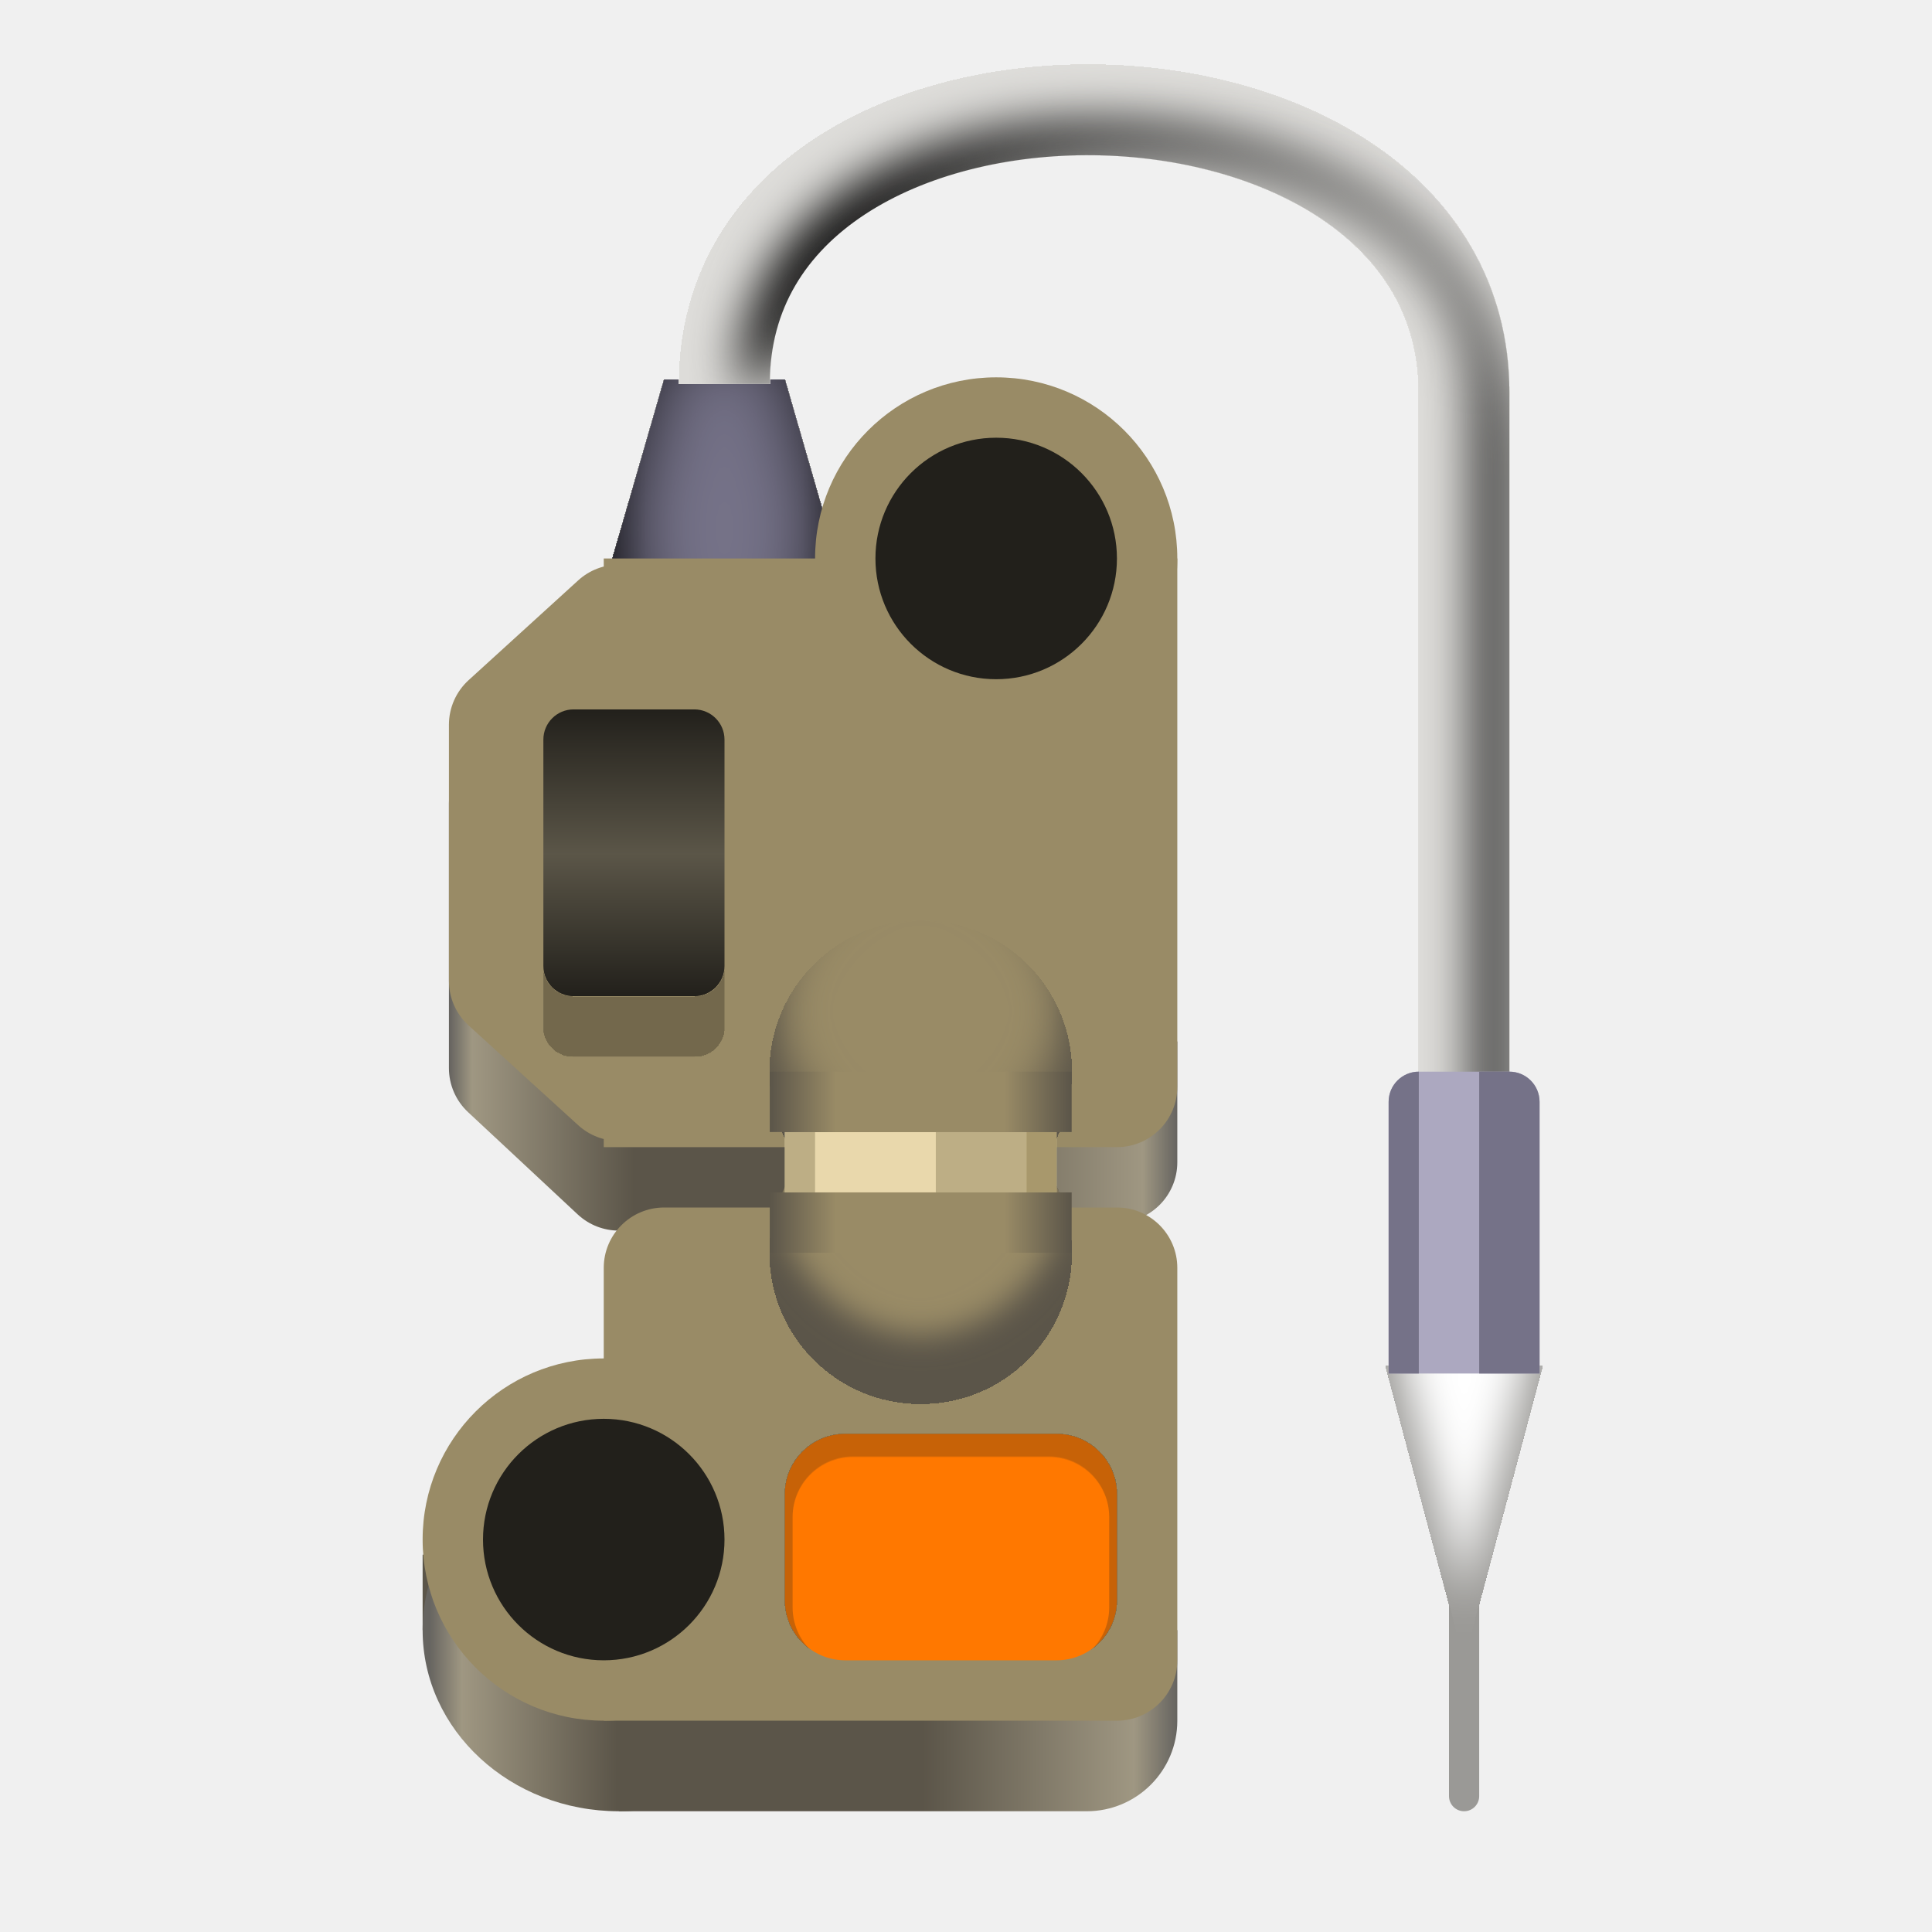
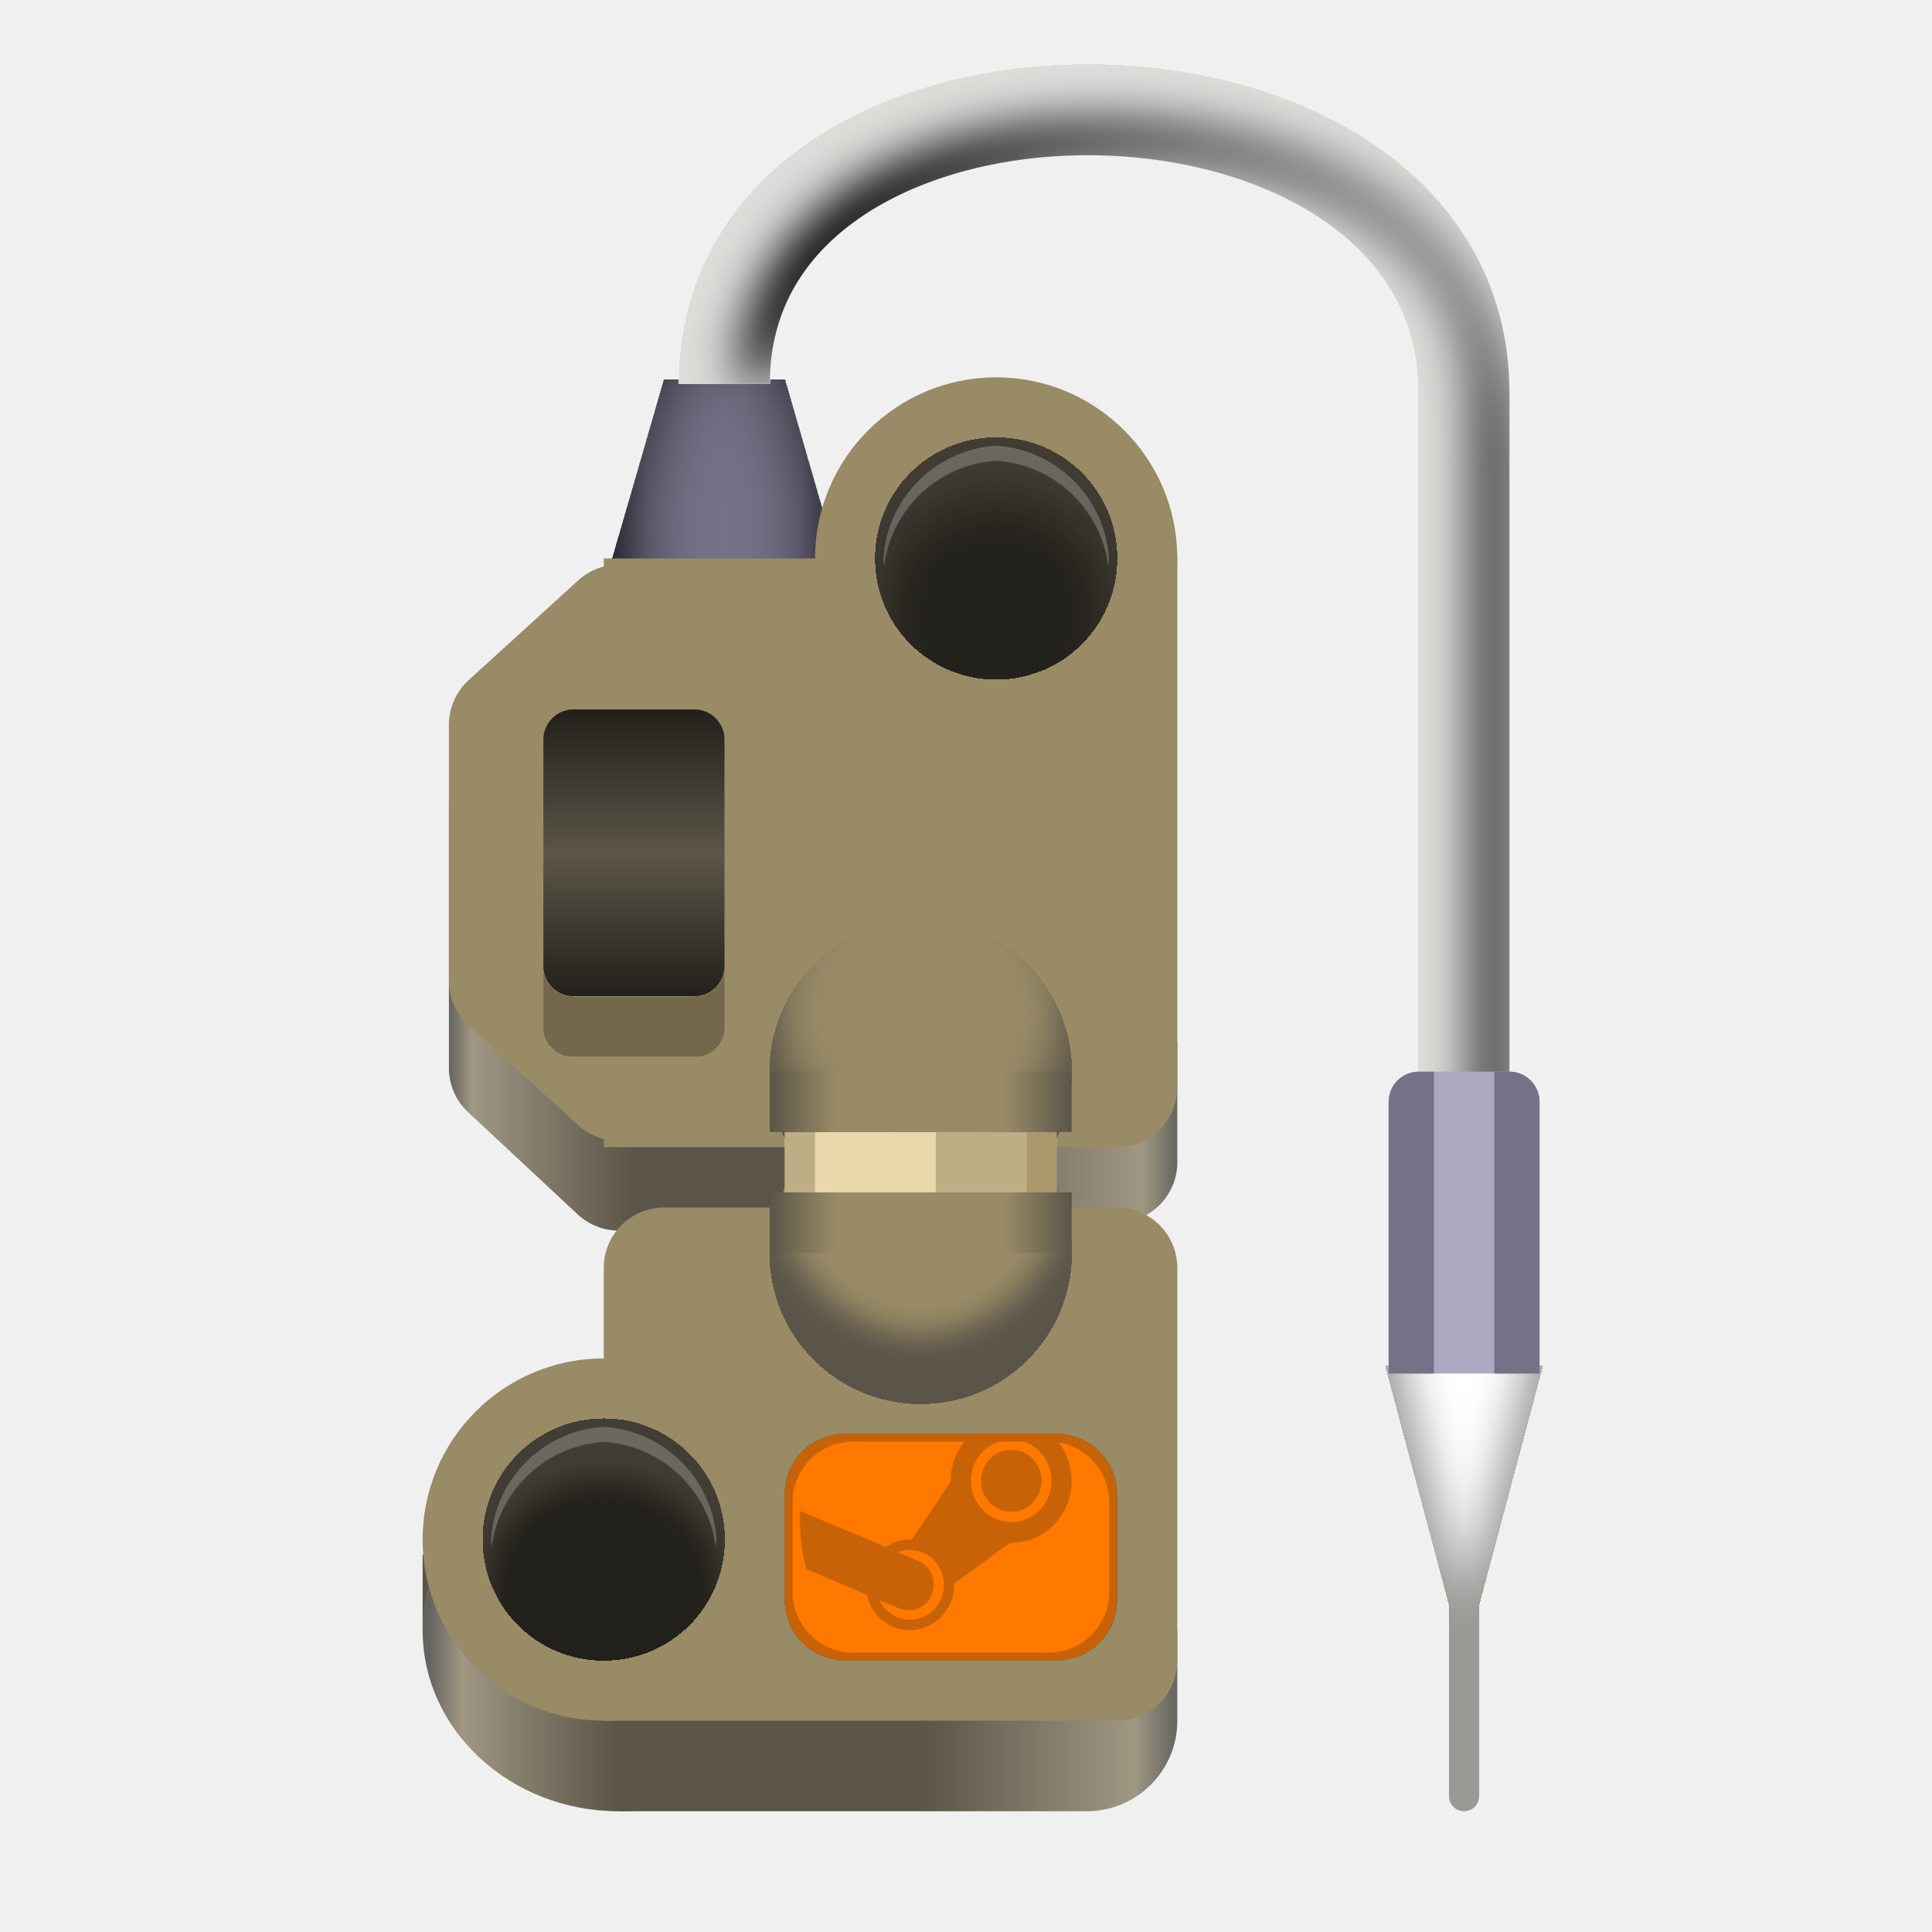
<svg xmlns="http://www.w3.org/2000/svg" width="128" height="128" viewBox="0 0 128 128" fill="none">
  <path d="M41 108H78V114C78 117.314 75.314 120 72 120H41V108Z" fill="url(#paint0_linear_16_404)" />
  <rect x="28" y="103" width="8" height="5" fill="#5B5549" />
  <ellipse cx="41" cy="108" rx="13" ry="12" fill="url(#paint1_linear_16_404)" />
  <path d="M42 69H78V77C78 79.209 76.209 81 74 81H42V69Z" fill="url(#paint2_linear_16_404)" />
  <path d="M38.272 43.544C39.808 42.111 42.192 42.111 43.728 43.544L50.986 50.314C51.798 51.07 52.258 52.13 52.258 53.239V70.761C52.258 71.87 51.798 72.93 50.986 73.686L43.728 80.456C42.192 81.889 39.808 81.889 38.272 80.456L31.014 73.686C30.202 72.93 29.742 71.87 29.742 70.761V53.239C29.742 52.13 30.202 51.07 31.014 50.314L38.272 43.544Z" fill="url(#paint3_linear_16_404)" />
  <g filter="url(#filter0_i_16_404)">
    <path d="M40 39L44 25.144H52L56 39L52 52.856H44L40 39Z" fill="#757288" />
  </g>
  <path d="M40 84C40 81.791 41.791 80 44 80H74C76.209 80 78 81.791 78 84V110C78 112.209 76.209 114 74 114H40V84Z" fill="#998B66" />
  <path d="M40 37H78V72C78 74.209 76.209 76 74 76H40V37Z" fill="#998B66" />
  <circle cx="40" cy="102" r="12" fill="#998B66" />
-   <circle cx="40" cy="102" r="8" fill="#22201B" />
+   <g filter="url(#filter1_iii_16_404)">
+     <circle cx="40" cy="102" r="8" fill="#22201B" />
+   </g>
  <circle cx="66" cy="37" r="12" fill="#998B66" />
  <path d="M38.307 38.452C39.834 37.062 42.166 37.062 43.693 38.452L50.951 45.06C51.784 45.818 52.258 46.892 52.258 48.018V64.982C52.258 66.108 51.784 67.182 50.951 67.94L43.693 74.548C42.166 75.938 39.834 75.938 38.307 74.548L31.049 67.94C30.216 67.182 29.742 66.108 29.742 64.982V48.018C29.742 46.892 30.216 45.818 31.049 45.06L38.307 38.452Z" fill="#998B66" />
-   <circle cx="66" cy="37" r="8" fill="#22201B" />
-   <g filter="url(#filter1_i_16_404)">
+   <g filter="url(#filter2_iii_16_404)">
+     <circle cx="66" cy="37" r="8" fill="#22201B" />
+   </g>
+   <g filter="url(#filter3_i_16_404)">
    <rect x="52" y="95" width="22" height="15" rx="4" fill="#FF7800" />
  </g>
-   <g filter="url(#filter2_i_16_404)">
+   <g filter="url(#filter4_i_16_404)">
    <circle cx="61" cy="83" r="10" fill="#998B66" />
  </g>
-   <g filter="url(#filter3_i_16_404)">
+   <g filter="url(#filter5_i_16_404)">
    <circle cx="61" cy="71" r="10" fill="#998B66" />
  </g>
  <path d="M51 79H71V83H51V79Z" fill="url(#paint4_linear_16_404)" />
  <rect x="52" y="75" width="18" height="4" fill="#E9D8AC" />
  <rect x="68" y="75" width="2" height="4" fill="#A8986C" />
  <rect x="62" y="75" width="6" height="4" fill="#BDAE85" />
  <rect x="52" y="75" width="2" height="4" fill="#BDAE85" />
  <path d="M51 71H71V75H51V71Z" fill="url(#paint5_linear_16_404)" />
-   <g filter="url(#filter4_d_16_404)">
+   <g filter="url(#filter6_d_16_404)">
    <rect x="36" y="47" width="12" height="19" rx="2" fill="url(#paint6_linear_16_404)" />
  </g>
-   <g filter="url(#filter5_ii_16_404)">
+   <g filter="url(#filter7_ii_16_404)">
    <path d="M48 25.431C48 0.856 97 1.426 97 26V90.5" stroke="black" stroke-width="6" />
  </g>
  <rect x="96" y="101" width="2" height="19" rx="1" fill="#9A9996" />
-   <g filter="url(#filter6_i_16_404)">
+   <g filter="url(#filter8_i_16_404)">
    <path d="M97 110L91.804 90.5H102.196L97 110Z" fill="white" />
  </g>
  <path d="M92 73C92 71.895 92.895 71 94 71H100C101.105 71 102 71.895 102 73V91H92V73Z" fill="#ACA8C0" />
-   <path d="M98 71H100C101.105 71 102 71.895 102 73V91H98V71Z" fill="#757288" />
-   <path d="M92 73C92 71.895 92.895 71 94 71V71V91H92V73Z" fill="#757288" />
+   <path d="M99 71H100C101.105 71 102 71.895 102 73V91H99V71Z" fill="#757288" />
+   <path d="M92 73C92 71.895 92.895 71 94 71H95V91H92V73Z" fill="#757288" />
+   <mask id="mask0_16_404" style="mask-type:alpha" maskUnits="userSpaceOnUse" x="52" y="95" width="22" height="15">
+     <rect x="52" y="95" width="22" height="15" rx="4" fill="#FF7800" />
+   </mask>
+   <g mask="url(#mask0_16_404)">
+     <path d="M62.989 98.109L62.99 98.163L60.409 102.003C59.991 101.983 59.571 102.058 59.173 102.226C59 102.298 58.834 102.389 58.679 102.496L53.011 100.104C53.011 100.104 52.893 102.317 53.439 103.964L57.434 105.653C57.631 106.574 58.251 107.382 59.162 107.77C60.653 108.404 62.365 107.682 62.987 106.156C63.146 105.765 63.223 105.345 63.212 104.921L66.902 102.219L66.993 102.221C69.203 102.221 71 100.376 71 98.109C71 95.843 69.207 94.005 66.993 94C64.784 94 62.986 95.843 62.986 98.109L62.989 98.109ZM62.369 105.89C61.89 107.072 60.567 107.628 59.418 107.137C58.908 106.918 58.494 106.514 58.256 106.002L59.561 106.556C60.408 106.917 61.381 106.506 61.733 105.638C62.087 104.77 61.686 103.773 60.838 103.41L59.487 102.838C60.007 102.635 60.598 102.628 61.151 102.864C61.712 103.101 62.141 103.548 62.37 104.119C62.599 104.691 62.598 105.321 62.367 105.89M66.997 100.849C65.522 100.845 64.328 99.62 64.327 98.11C64.329 96.6 65.522 95.376 66.997 95.372C68.471 95.376 69.665 96.6 69.667 98.11C69.666 99.62 68.472 100.845 66.997 100.849ZM64.996 98.106C64.995 96.971 65.892 96.05 67.001 96.048C68.107 96.048 69.006 96.97 69.006 98.106C69.007 99.241 68.109 100.161 67.001 100.163C65.892 100.161 64.996 99.24 64.996 98.106Z" fill="#C86207" />
+   </g>
  <defs>
    <filter id="filter0_i_16_404" x="40" y="21.144" width="16" height="31.713" filterUnits="userSpaceOnUse" color-interpolation-filters="sRGB">
      <feFlood flood-opacity="0" result="BackgroundImageFix" />
      <feBlend mode="normal" in="SourceGraphic" in2="BackgroundImageFix" result="shape" />
      <feColorMatrix in="SourceAlpha" type="matrix" values="0 0 0 0 0 0 0 0 0 0 0 0 0 0 0 0 0 0 127 0" result="hardAlpha" />
      <feOffset dy="-4" />
      <feGaussianBlur stdDeviation="3" />
      <feComposite in2="hardAlpha" operator="arithmetic" k2="-1" k3="1" />
      <feColorMatrix type="matrix" values="0 0 0 0 0 0 0 0 0 0 0 0 0 0 0 0 0 0 1 0" />
      <feBlend mode="normal" in2="shape" result="effect1_innerShadow_16_404" />
    </filter>
-     <filter id="filter1_i_16_404" x="52" y="95" width="22" height="16" filterUnits="userSpaceOnUse" color-interpolation-filters="sRGB">
+     <filter id="filter1_iii_16_404" x="32" y="94" width="16" height="18" filterUnits="userSpaceOnUse" color-interpolation-filters="sRGB">
+       <feFlood flood-opacity="0" result="BackgroundImageFix" />
+       <feBlend mode="normal" in="SourceGraphic" in2="BackgroundImageFix" result="shape" />
+       <feColorMatrix in="SourceAlpha" type="matrix" values="0 0 0 0 0 0 0 0 0 0 0 0 0 0 0 0 0 0 127 0" result="hardAlpha" />
+       <feMorphology radius="4" operator="erode" in="SourceAlpha" result="effect1_innerShadow_16_404" />
+       <feOffset dy="1" />
+       <feComposite in2="hardAlpha" operator="arithmetic" k2="-1" k3="1" />
+       <feColorMatrix type="matrix" values="0 0 0 0 1 0 0 0 0 1 0 0 0 0 1 0 0 0 0.25 0" />
+       <feBlend mode="normal" in2="shape" result="effect1_innerShadow_16_404" />
+       <feColorMatrix in="SourceAlpha" type="matrix" values="0 0 0 0 0 0 0 0 0 0 0 0 0 0 0 0 0 0 127 0" result="hardAlpha" />
+       <feMorphology radius="2" operator="erode" in="SourceAlpha" result="effect2_innerShadow_16_404" />
+       <feOffset />
+       <feComposite in2="hardAlpha" operator="arithmetic" k2="-1" k3="1" />
+       <feColorMatrix type="matrix" values="0 0 0 0 0.133 0 0 0 0 0.125 0 0 0 0 0.106 0 0 0 1 0" />
+       <feBlend mode="normal" in2="effect1_innerShadow_16_404" result="effect2_innerShadow_16_404" />
+       <feColorMatrix in="SourceAlpha" type="matrix" values="0 0 0 0 0 0 0 0 0 0 0 0 0 0 0 0 0 0 127 0" result="hardAlpha" />
+       <feOffset dy="4" />
+       <feGaussianBlur stdDeviation="1" />
+       <feComposite in2="hardAlpha" operator="arithmetic" k2="-1" k3="1" />
+       <feColorMatrix type="matrix" values="0 0 0 0 0.624 0 0 0 0 0.592 0 0 0 0 0.51 0 0 0 0.25 0" />
+       <feBlend mode="normal" in2="effect2_innerShadow_16_404" result="effect3_innerShadow_16_404" />
+     </filter>
+     <filter id="filter2_iii_16_404" x="58" y="29" width="16" height="20" filterUnits="userSpaceOnUse" color-interpolation-filters="sRGB">
+       <feFlood flood-opacity="0" result="BackgroundImageFix" />
+       <feBlend mode="normal" in="SourceGraphic" in2="BackgroundImageFix" result="shape" />
+       <feColorMatrix in="SourceAlpha" type="matrix" values="0 0 0 0 0 0 0 0 0 0 0 0 0 0 0 0 0 0 127 0" result="hardAlpha" />
+       <feMorphology radius="4" operator="erode" in="SourceAlpha" result="effect1_innerShadow_16_404" />
+       <feOffset dy="1" />
+       <feComposite in2="hardAlpha" operator="arithmetic" k2="-1" k3="1" />
+       <feColorMatrix type="matrix" values="0 0 0 0 1 0 0 0 0 1 0 0 0 0 1 0 0 0 0.25 0" />
+       <feBlend mode="normal" in2="shape" result="effect1_innerShadow_16_404" />
+       <feColorMatrix in="SourceAlpha" type="matrix" values="0 0 0 0 0 0 0 0 0 0 0 0 0 0 0 0 0 0 127 0" result="hardAlpha" />
+       <feMorphology radius="2" operator="erode" in="SourceAlpha" result="effect2_innerShadow_16_404" />
+       <feOffset />
+       <feComposite in2="hardAlpha" operator="arithmetic" k2="-1" k3="1" />
+       <feColorMatrix type="matrix" values="0 0 0 0 0.133 0 0 0 0 0.125 0 0 0 0 0.106 0 0 0 1 0" />
+       <feBlend mode="normal" in2="effect1_innerShadow_16_404" result="effect2_innerShadow_16_404" />
+       <feColorMatrix in="SourceAlpha" type="matrix" values="0 0 0 0 0 0 0 0 0 0 0 0 0 0 0 0 0 0 127 0" result="hardAlpha" />
+       <feOffset dy="4" />
+       <feGaussianBlur stdDeviation="2" />
+       <feComposite in2="hardAlpha" operator="arithmetic" k2="-1" k3="1" />
+       <feColorMatrix type="matrix" values="0 0 0 0 0.624 0 0 0 0 0.592 0 0 0 0 0.51 0 0 0 0.25 0" />
+       <feBlend mode="normal" in2="effect2_innerShadow_16_404" result="effect3_innerShadow_16_404" />
+     </filter>
+     <filter id="filter3_i_16_404" x="52" y="95" width="22" height="15" filterUnits="userSpaceOnUse" color-interpolation-filters="sRGB">
      <feFlood flood-opacity="0" result="BackgroundImageFix" />
      <feBlend mode="normal" in="SourceGraphic" in2="BackgroundImageFix" result="shape" />
      <feColorMatrix in="SourceAlpha" type="matrix" values="0 0 0 0 0 0 0 0 0 0 0 0 0 0 0 0 0 0 127 0" result="hardAlpha" />
      <feMorphology radius="2" operator="erode" in="SourceAlpha" result="effect1_innerShadow_16_404" />
-       <feOffset dy="1" />
+       <feOffset />
      <feComposite in2="hardAlpha" operator="arithmetic" k2="-1" k3="1" />
      <feColorMatrix type="matrix" values="0 0 0 0 0.133 0 0 0 0 0.125 0 0 0 0 0.106 0 0 0 0.25 0" />
      <feBlend mode="normal" in2="shape" result="effect1_innerShadow_16_404" />
    </filter>
-     <filter id="filter2_i_16_404" x="51" y="70" width="20" height="23" filterUnits="userSpaceOnUse" color-interpolation-filters="sRGB">
+     <filter id="filter4_i_16_404" x="51" y="70" width="20" height="23" filterUnits="userSpaceOnUse" color-interpolation-filters="sRGB">
      <feFlood flood-opacity="0" result="BackgroundImageFix" />
      <feBlend mode="normal" in="SourceGraphic" in2="BackgroundImageFix" result="shape" />
      <feColorMatrix in="SourceAlpha" type="matrix" values="0 0 0 0 0 0 0 0 0 0 0 0 0 0 0 0 0 0 127 0" result="hardAlpha" />
      <feMorphology radius="1" operator="erode" in="SourceAlpha" result="effect1_innerShadow_16_404" />
      <feOffset dy="-4" />
      <feGaussianBlur stdDeviation="1" />
      <feComposite in2="hardAlpha" operator="arithmetic" k2="-1" k3="1" />
      <feColorMatrix type="matrix" values="0 0 0 0 0.357 0 0 0 0 0.333 0 0 0 0 0.286 0 0 0 1 0" />
      <feBlend mode="normal" in2="shape" result="effect1_innerShadow_16_404" />
    </filter>
-     <filter id="filter3_i_16_404" x="51" y="57" width="20" height="24" filterUnits="userSpaceOnUse" color-interpolation-filters="sRGB">
+     <filter id="filter5_i_16_404" x="51" y="57" width="20" height="24" filterUnits="userSpaceOnUse" color-interpolation-filters="sRGB">
      <feFlood flood-opacity="0" result="BackgroundImageFix" />
      <feBlend mode="normal" in="SourceGraphic" in2="BackgroundImageFix" result="shape" />
      <feColorMatrix in="SourceAlpha" type="matrix" values="0 0 0 0 0 0 0 0 0 0 0 0 0 0 0 0 0 0 127 0" result="hardAlpha" />
      <feMorphology radius="1" operator="erode" in="SourceAlpha" result="effect1_innerShadow_16_404" />
      <feOffset dy="-4" />
      <feGaussianBlur stdDeviation="1.5" />
      <feComposite in2="hardAlpha" operator="arithmetic" k2="-1" k3="1" />
      <feColorMatrix type="matrix" values="0 0 0 0 0.357 0 0 0 0 0.333 0 0 0 0 0.286 0 0 0 1 0" />
      <feBlend mode="normal" in2="shape" result="effect1_innerShadow_16_404" />
    </filter>
-     <filter id="filter4_d_16_404" x="36" y="47" width="12" height="23" filterUnits="userSpaceOnUse" color-interpolation-filters="sRGB">
+     <filter id="filter6_d_16_404" x="36" y="47" width="12" height="23" filterUnits="userSpaceOnUse" color-interpolation-filters="sRGB">
      <feFlood flood-opacity="0" result="BackgroundImageFix" />
      <feColorMatrix in="SourceAlpha" type="matrix" values="0 0 0 0 0 0 0 0 0 0 0 0 0 0 0 0 0 0 127 0" result="hardAlpha" />
      <feOffset dy="4" />
      <feComposite in2="hardAlpha" operator="out" />
      <feColorMatrix type="matrix" values="0 0 0 0 0 0 0 0 0 0 0 0 0 0 0 0 0 0 0.25 0" />
      <feBlend mode="normal" in2="BackgroundImageFix" result="effect1_dropShadow_16_404" />
      <feBlend mode="normal" in="SourceGraphic" in2="effect1_dropShadow_16_404" result="shape" />
    </filter>
-     <filter id="filter5_ii_16_404" x="45" y="4.282" width="59" height="90.218" filterUnits="userSpaceOnUse" color-interpolation-filters="sRGB">
+     <filter id="filter7_ii_16_404" x="45" y="4.282" width="59" height="90.218" filterUnits="userSpaceOnUse" color-interpolation-filters="sRGB">
      <feFlood flood-opacity="0" result="BackgroundImageFix" />
      <feBlend mode="normal" in="SourceGraphic" in2="BackgroundImageFix" result="shape" />
      <feColorMatrix in="SourceAlpha" type="matrix" values="0 0 0 0 0 0 0 0 0 0 0 0 0 0 0 0 0 0 127 0" result="hardAlpha" />
      <feOffset dy="4" />
      <feGaussianBlur stdDeviation="2" />
      <feComposite in2="hardAlpha" operator="arithmetic" k2="-1" k3="1" />
      <feColorMatrix type="matrix" values="0 0 0 0 0.871 0 0 0 0 0.867 0 0 0 0 0.855 0 0 0 1 0" />
      <feBlend mode="normal" in2="shape" result="effect1_innerShadow_16_404" />
      <feColorMatrix in="SourceAlpha" type="matrix" values="0 0 0 0 0 0 0 0 0 0 0 0 0 0 0 0 0 0 127 0" result="hardAlpha" />
      <feOffset dx="4" />
      <feGaussianBlur stdDeviation="2" />
      <feComposite in2="hardAlpha" operator="arithmetic" k2="-1" k3="1" />
      <feColorMatrix type="matrix" values="0 0 0 0 0.871 0 0 0 0 0.867 0 0 0 0 0.855 0 0 0 1 0" />
      <feBlend mode="normal" in2="effect1_innerShadow_16_404" result="effect2_innerShadow_16_404" />
    </filter>
-     <filter id="filter6_i_16_404" x="91.804" y="87.5" width="10.392" height="22.5" filterUnits="userSpaceOnUse" color-interpolation-filters="sRGB">
+     <filter id="filter8_i_16_404" x="91.804" y="87.5" width="10.392" height="22.5" filterUnits="userSpaceOnUse" color-interpolation-filters="sRGB">
      <feFlood flood-opacity="0" result="BackgroundImageFix" />
      <feBlend mode="normal" in="SourceGraphic" in2="BackgroundImageFix" result="shape" />
      <feColorMatrix in="SourceAlpha" type="matrix" values="0 0 0 0 0 0 0 0 0 0 0 0 0 0 0 0 0 0 127 0" result="hardAlpha" />
      <feOffset dy="-4" />
      <feGaussianBlur stdDeviation="1.5" />
      <feComposite in2="hardAlpha" operator="arithmetic" k2="-1" k3="1" />
      <feColorMatrix type="matrix" values="0 0 0 0 0.604 0 0 0 0 0.6 0 0 0 0 0.588 0 0 0 1 0" />
      <feBlend mode="normal" in2="shape" result="effect1_innerShadow_16_404" />
    </filter>
    <linearGradient id="paint0_linear_16_404" x1="54" y1="120" x2="78" y2="120" gradientUnits="userSpaceOnUse">
      <stop offset="0.298" stop-color="#5B5549" />
      <stop offset="0.881" stop-color="#9F9782" />
      <stop offset="1" stop-color="#666460" />
    </linearGradient>
    <linearGradient id="paint1_linear_16_404" x1="28" y1="120" x2="54" y2="120" gradientUnits="userSpaceOnUse">
      <stop offset="0.017" stop-color="#666460" />
      <stop offset="0.1" stop-color="#9F9782" />
      <stop offset="0.496" stop-color="#5B5549" />
    </linearGradient>
    <linearGradient id="paint2_linear_16_404" x1="40.5" y1="81" x2="78" y2="81" gradientUnits="userSpaceOnUse">
      <stop offset="0.538" stop-color="#5B5549" />
      <stop offset="0.939" stop-color="#9F9782" />
      <stop offset="1" stop-color="#666460" />
    </linearGradient>
    <linearGradient id="paint3_linear_16_404" x1="29.5" y1="83" x2="42" y2="83" gradientUnits="userSpaceOnUse">
      <stop offset="0.022" stop-color="#666460" />
      <stop offset="0.142" stop-color="#9F9782" />
      <stop offset="1" stop-color="#5B5549" />
    </linearGradient>
    <linearGradient id="paint4_linear_16_404" x1="51" y1="81" x2="71" y2="81" gradientUnits="userSpaceOnUse">
      <stop stop-color="#5B5549" />
      <stop offset="0.219" stop-color="#998B66" />
      <stop offset="0.778" stop-color="#998B66" />
      <stop offset="1" stop-color="#5B5549" />
    </linearGradient>
    <linearGradient id="paint5_linear_16_404" x1="51" y1="73" x2="71" y2="73" gradientUnits="userSpaceOnUse">
      <stop stop-color="#5B5549" />
      <stop offset="0.219" stop-color="#998B66" />
      <stop offset="0.778" stop-color="#998B66" />
      <stop offset="1" stop-color="#5B5549" />
    </linearGradient>
    <linearGradient id="paint6_linear_16_404" x1="42" y1="47" x2="42" y2="66" gradientUnits="userSpaceOnUse">
      <stop stop-color="#22201B" />
      <stop offset="0.505" stop-color="#5B5648" />
      <stop offset="1" stop-color="#22201B" />
    </linearGradient>
  </defs>
</svg>
